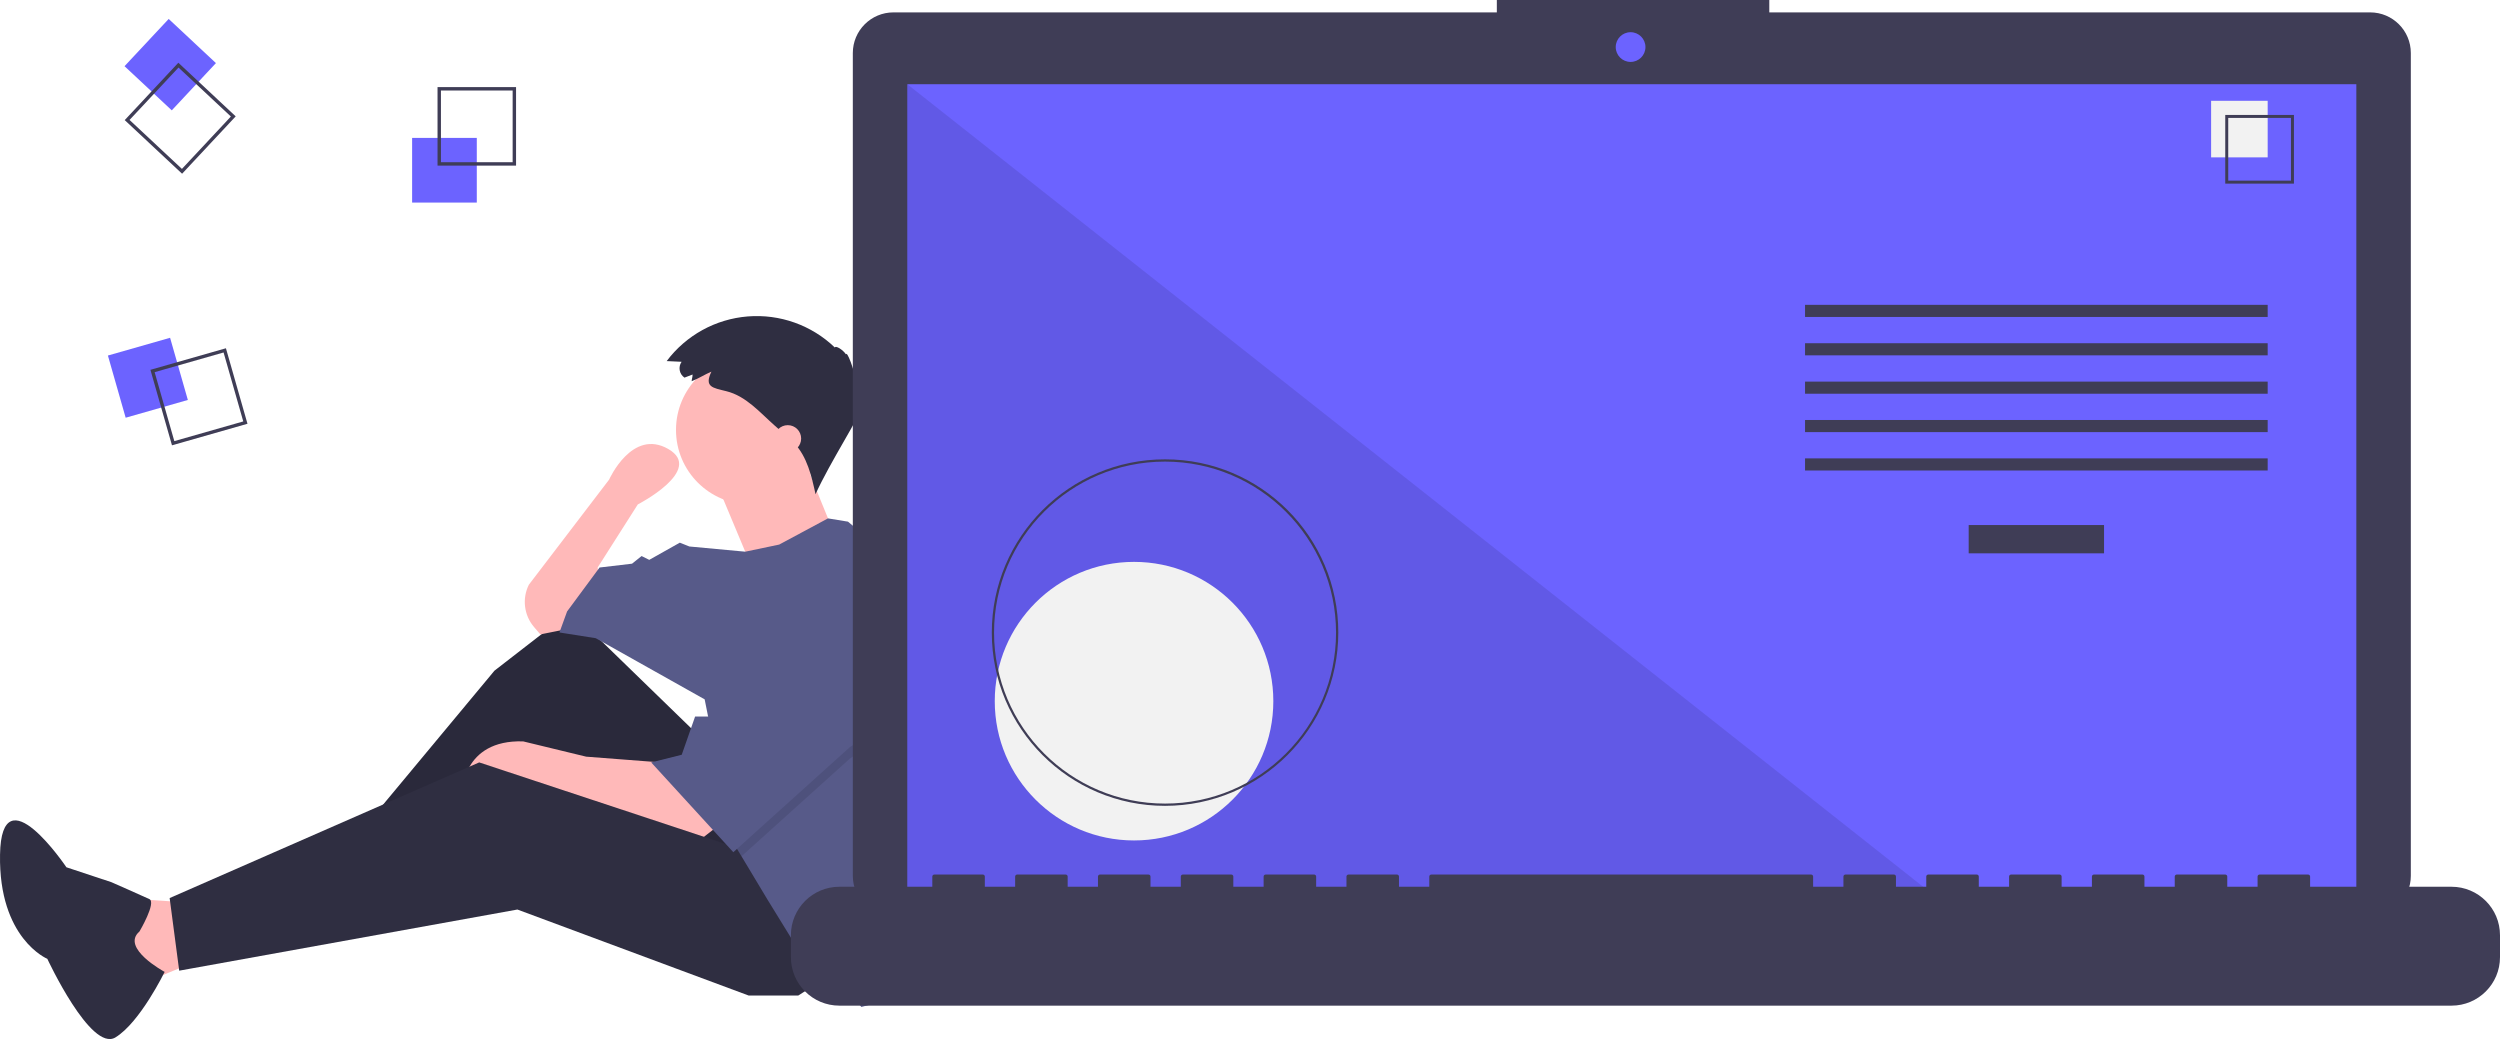
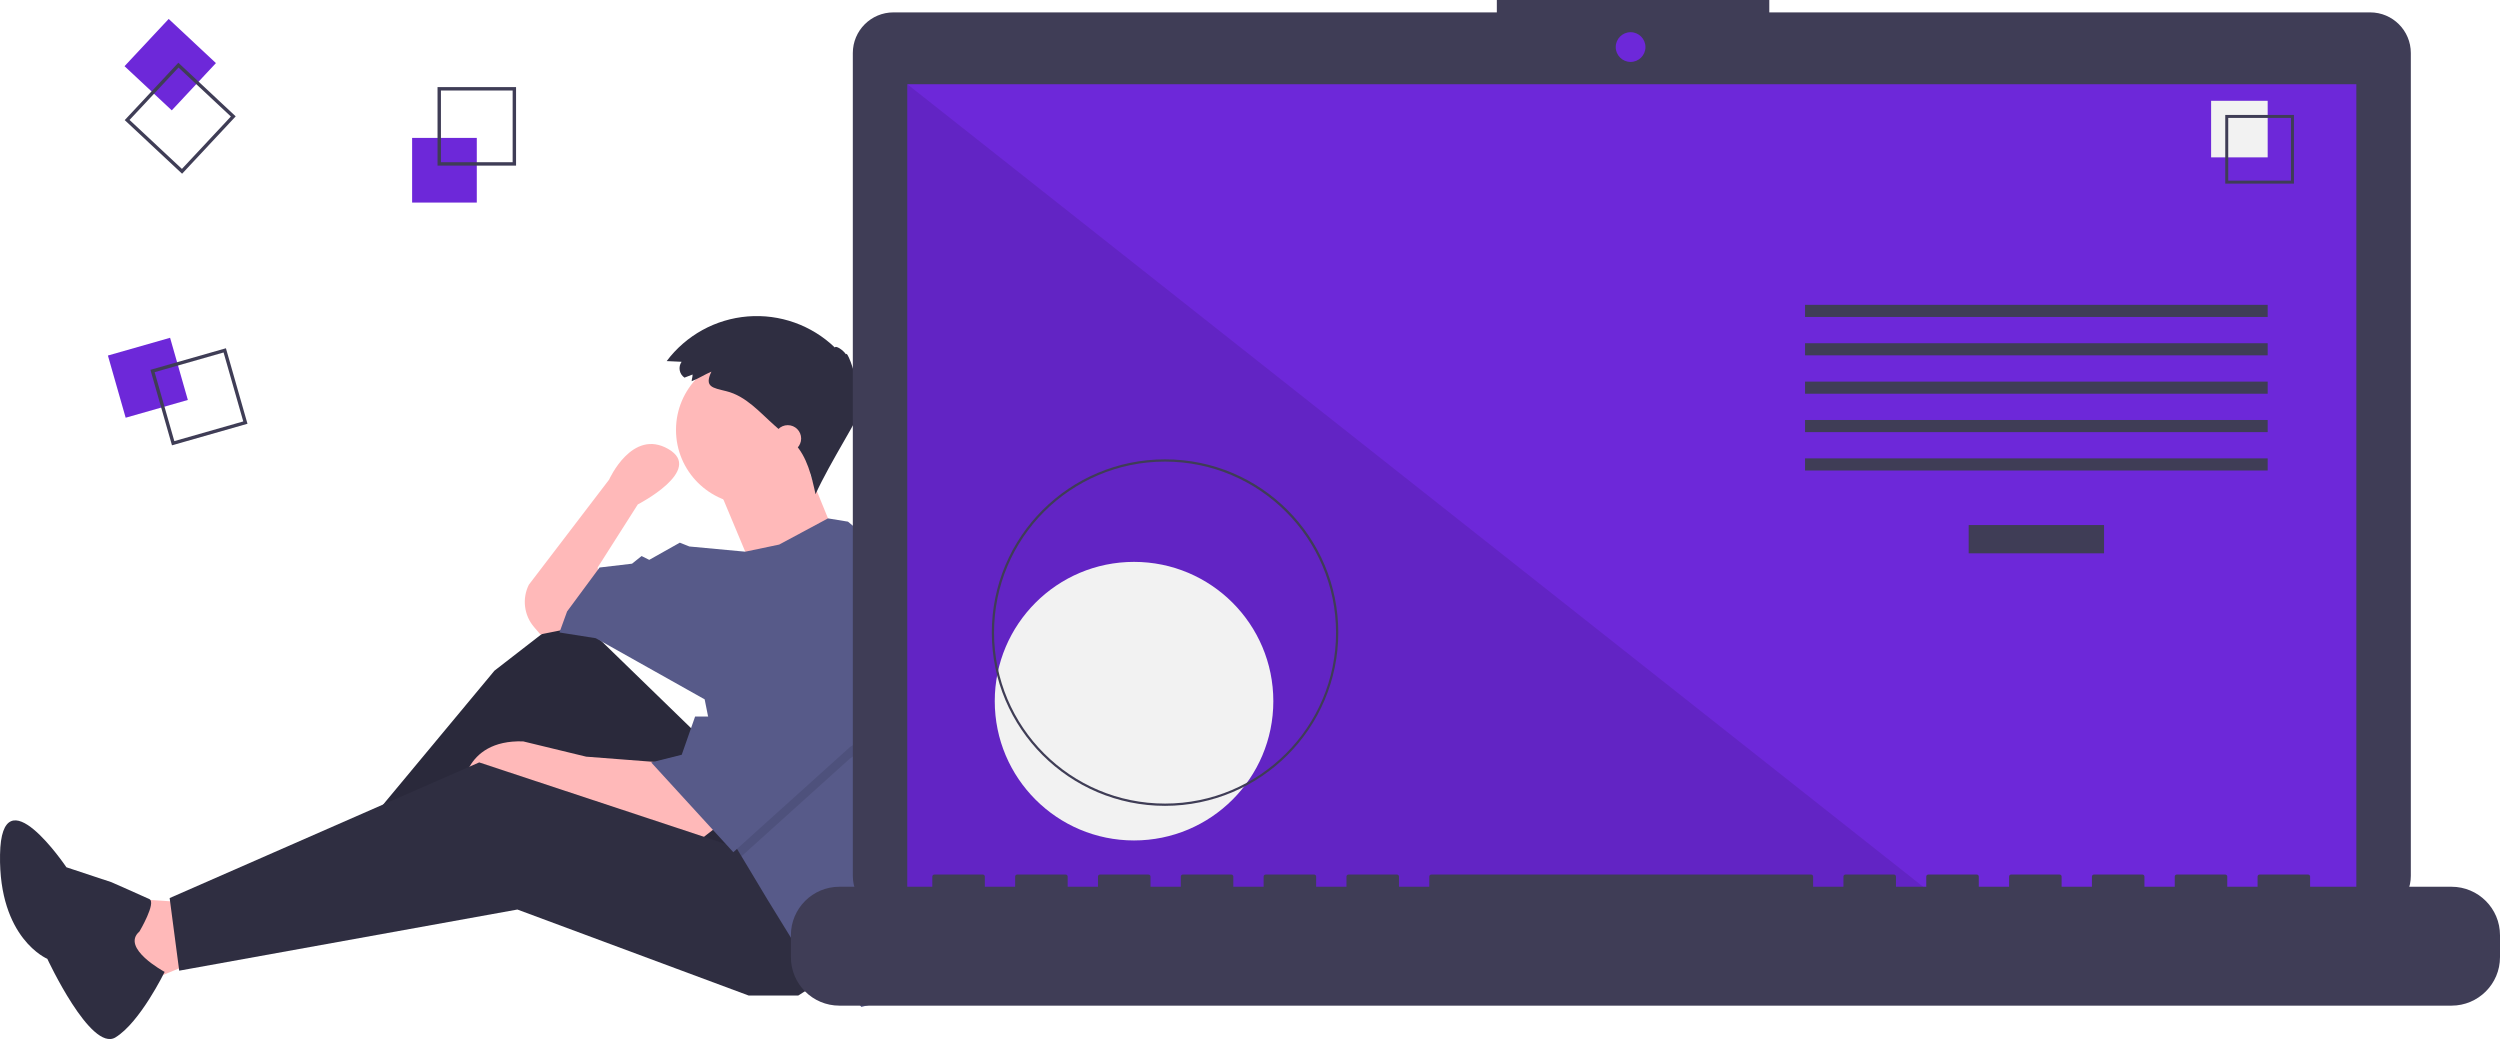
<svg xmlns="http://www.w3.org/2000/svg" id="e189b3b9-b88e-4ad6-86fc-a3cf637fca9f" data-name="Layer 1" width="1082.439" height="449.881" viewBox="0 0 1082.439 449.881">
  <polygon points="77.591 390.495 52.772 388.84 61.045 426.069 89.173 414.487 77.591 390.495" fill="#ffb9b9" />
  <polygon points="305.1 321.001 247.189 264.744 214.096 290.391 148.739 368.985 156.185 380.567 235.606 326.792 289.381 397.113 340.674 371.467 305.1 321.001" fill="#2f2e41" />
  <polygon points="305.1 321.001 247.189 264.744 214.096 290.391 148.739 368.985 156.185 380.567 235.606 326.792 289.381 397.113 340.674 371.467 305.1 321.001" opacity="0.1" />
  <path d="M368.845,583.289l-7.446,5.791-60.393-20.683-14.064-5.791-28.128,5.791s0-23.165,26.474-22.337l27.301,6.618,32.265,2.482Z" transform="translate(-58.78049 -225.0594)" fill="#ffb9b9" />
  <polygon points="363.839 419.451 345.638 431.033 324.128 431.033 224.024 393.804 77.591 420.278 73.454 388.84 207.478 330.102 324.956 368.985 363.839 419.451" fill="#2f2e41" />
  <path d="M305.142,497.249l-12.41,2.482-2.704-3.155a16.717,16.717,0,0,1-2.26-18.355h0l34.747-45.502s9.928-22.337,25.646-13.237-13.237,23.992-13.237,23.992l-17.373,27.301,1.655,14.064Z" transform="translate(-58.78049 -225.0594)" fill="#ffb9b9" />
  <circle cx="324.956" cy="186.15" r="32.265" fill="#ffb9b9" />
  <path d="M369.258,434.788,384.15,470.362l35.574-14.892s-11.582-28.128-11.582-28.956S369.258,434.788,369.258,434.788Z" transform="translate(-58.78049 -225.0594)" fill="#ffb9b9" />
  <path d="M467.22,540.029a185.383,185.383,0,0,1-9.092,57.341l-2.416,7.429-11.582,52.948-12.41,3.309-9.1-11.582L404.419,636.237l-13.237-21.51-11.351-18.912-3.541-5.907-12.41-62.048L316.724,501.386l-15.719-2.482,3.309-9.1,14.064-19.028L332.443,469.121l4.137-3.309,3.309,1.655,13.237-7.446,4.137,1.655,24.19,2.25,14.693-3.078L417.275,449.506l8.654,1.415,29.783,24.819A185.22,185.22,0,0,1,467.22,540.029Z" transform="translate(-58.78049 -225.0594)" fill="#575a89" />
  <path d="M119.171,628.365s7.41-12.559,4.28-14.025-16.422-7.311-16.422-7.311l-19.492-6.46s-28.126-41.801-28.743-5.45,20.479,45.089,20.479,45.089S98.088,680.7,108.747,674.243,130.07,645.867,130.07,645.867,110.85,635.535,119.171,628.365Z" transform="translate(-58.78049 -225.0594)" fill="#2f2e41" />
  <polygon points="399.413 307.764 367.975 328.447 321.051 370.755 317.51 364.848 307.582 315.21 310.064 315.21 335.711 268.054 399.413 307.764" opacity="0.1" />
  <polygon points="335.711 263.09 310.064 310.246 300.964 310.246 295.173 326.792 281.936 330.102 317.51 368.985 367.975 323.483 399.413 302.8 335.711 263.09" fill="#575a89" />
  <path d="M358.64,387.219l-3.496,1.345a4.88,4.88,0,0,1-1.248-6.86l-6.46-.302a48.782,48.782,0,0,1,72.825-5.87c.294-1.013,3.5.958,4.809,2.956.44-1.648,3.446,6.32,4.509,11.952.492-1.875,2.385,1.152.727,4.057,1.051-.154,1.525,2.535.712,4.032,1.149-.54.956,2.669-.291,4.813,1.64-.146-12.935,22.476-18.837,35.696-1.714-7.873-3.64-16.164-9.166-22.029-.939-.997-1.968-1.905-2.994-2.811l-5.554-4.902c-6.458-5.7-12.332-12.736-20.935-14.866-5.912-1.464-9.651-1.795-6.429-8.457-2.911,1.215-5.629,3.021-8.566,4.15C358.287,389.192,358.698,388.151,358.64,387.219Z" transform="translate(-58.78049 -225.0594)" fill="#2f2e41" />
  <circle cx="341.088" cy="189.873" r="5.791" fill="#ffb9b9" />
-   <rect x="178.439" y="59.71" width="28" height="28" fill="#6c63ff" />
+   <rect x="178.439" y="59.71" width="28" height="28" fill="#6d28d9" />
  <path d="M282.22,296.77h-34v-34h34Zm-32.522-1.478h31.043V264.248H249.698Z" transform="translate(-58.78049 -225.0594)" fill="#3f3d56" />
-   <rect x="108.808" y="374.617" width="28" height="28" transform="translate(403.9876 -61.23638) rotate(74.06317)" fill="#6c63ff" />
+   <rect x="108.808" y="374.617" width="28" height="28" transform="translate(403.9876 -61.23638) rotate(74.06317)" fill="#6d28d9" />
  <path d="M133.243,417.876l-9.336-32.693,32.693-9.336,9.336,32.693Zm-7.508-31.678,8.524,29.85,29.85-8.524-8.524-29.85Z" transform="translate(-58.78049 -225.0594)" fill="#3f3d56" />
-   <rect x="118.487" y="239.049" width="28" height="28" transform="translate(349.0467 103.9752) rotate(133.0628)" fill="#6c63ff" />
+   <rect x="118.487" y="239.049" width="28" height="28" transform="translate(349.0467 103.9752) rotate(133.0628)" fill="#6d28d9" />
  <path d="M112.781,277.063l23.215-24.841,24.841,23.215-23.215,24.841Zm23.286-22.751-21.196,22.681L137.551,298.189l21.196-22.681Z" transform="translate(-58.78049 -225.0594)" fill="#3f3d56" />
  <path d="M1085.012,230.422H824.843v-5.362h-117.971v5.362H445.63a17.599,17.599,0,0,0-17.599,17.599V604.272A17.599,17.599,0,0,0,445.63,621.871H1085.012a17.599,17.599,0,0,0,17.599-17.599V248.02A17.599,17.599,0,0,0,1085.012,230.422Z" transform="translate(-58.78049 -225.0594)" fill="#3f3d56" />
-   <rect x="392.845" y="36.464" width="627.391" height="353.913" fill="#6c63ff" />
-   <circle cx="706.004" cy="20.377" r="6.435" fill="#6c63ff" />
+   <rect x="392.845" y="36.464" width="627.391" height="353.913" fill="#6d28d9" />
+   <circle cx="706.004" cy="20.377" r="6.435" fill="#6d28d9" />
  <polygon points="840.813 390.377 392.845 390.377 392.845 36.464 840.813 390.377" opacity="0.1" />
  <circle cx="491.013" cy="303.587" r="60.307" fill="#f2f2f2" />
  <path d="M563.218,573.972A75.016,75.016,0,1,1,638.234,498.957,75.101,75.101,0,0,1,563.218,573.972Zm0-149.051A74.035,74.035,0,1,0,637.253,498.957,74.119,74.119,0,0,0,563.218,424.921Z" transform="translate(-58.78049 -225.0594)" fill="#3f3d56" />
  <rect x="852.392" y="227.332" width="58.605" height="12.246" fill="#3f3d56" />
  <rect x="781.541" y="131.989" width="200.307" height="5.248" fill="#3f3d56" />
  <rect x="781.541" y="148.608" width="200.307" height="5.248" fill="#3f3d56" />
  <rect x="781.541" y="165.228" width="200.307" height="5.248" fill="#3f3d56" />
  <rect x="781.541" y="181.847" width="200.307" height="5.248" fill="#3f3d56" />
  <rect x="781.541" y="198.467" width="200.307" height="5.248" fill="#3f3d56" />
  <rect x="957.356" y="43.644" width="24.492" height="24.492" fill="#f2f2f2" />
  <path d="M1052,304.566h-29.74v-29.74h29.74Zm-28.447-1.293h27.154V276.119h-27.154Z" transform="translate(-58.78049 -225.0594)" fill="#3f3d56" />
  <path d="M1120.227,609.001h-61.229v-4.412a.875.875,0,0,0-.875-.875h-20.993a.875.875,0,0,0-.875.875v4.412H1023.134v-4.412a.875.875,0,0,0-.875-.875h-20.993a.875.875,0,0,0-.875.875v4.412H987.272v-4.412a.875.875,0,0,0-.875-.875H965.404a.875.875,0,0,0-.875.875v4.412H951.409v-4.412a.875.875,0,0,0-.875-.875H929.541a.875.875,0,0,0-.875.875v4.412H915.546v-4.412a.875.875,0,0,0-.875-.875h-20.993a.875.875,0,0,0-.875.875v4.412H879.683v-4.412a.875.875,0,0,0-.875-.875H857.815a.875.875,0,0,0-.875.875v4.412H843.82v-4.412a.875.875,0,0,0-.875-.875H678.501a.875.875,0,0,0-.875.875v4.412H664.506v-4.412a.875.875,0,0,0-.875-.875H642.638a.875.875,0,0,0-.875.875v4.412H628.643v-4.412a.875.875,0,0,0-.875-.875H606.775a.875.875,0,0,0-.875.875v4.412H592.78v-4.412a.875.875,0,0,0-.875-.875H570.912a.875.875,0,0,0-.875.875v4.412H556.917v-4.412a.875.875,0,0,0-.875-.875H535.049a.875.875,0,0,0-.875.875v4.412H521.054v-4.412a.875.875,0,0,0-.875-.875H499.186a.875.875,0,0,0-.875.875v4.412H485.191v-4.412a.875.875,0,0,0-.875-.875h-20.993a.875.875,0,0,0-.875.875v4.412H422.212a20.993,20.993,0,0,0-20.993,20.993v9.492a20.993,20.993,0,0,0,20.993,20.993H1120.227a20.993,20.993,0,0,0,20.993-20.993v-9.492A20.993,20.993,0,0,0,1120.227,609.001Z" transform="translate(-58.78049 -225.0594)" fill="#3f3d56" />
</svg>
